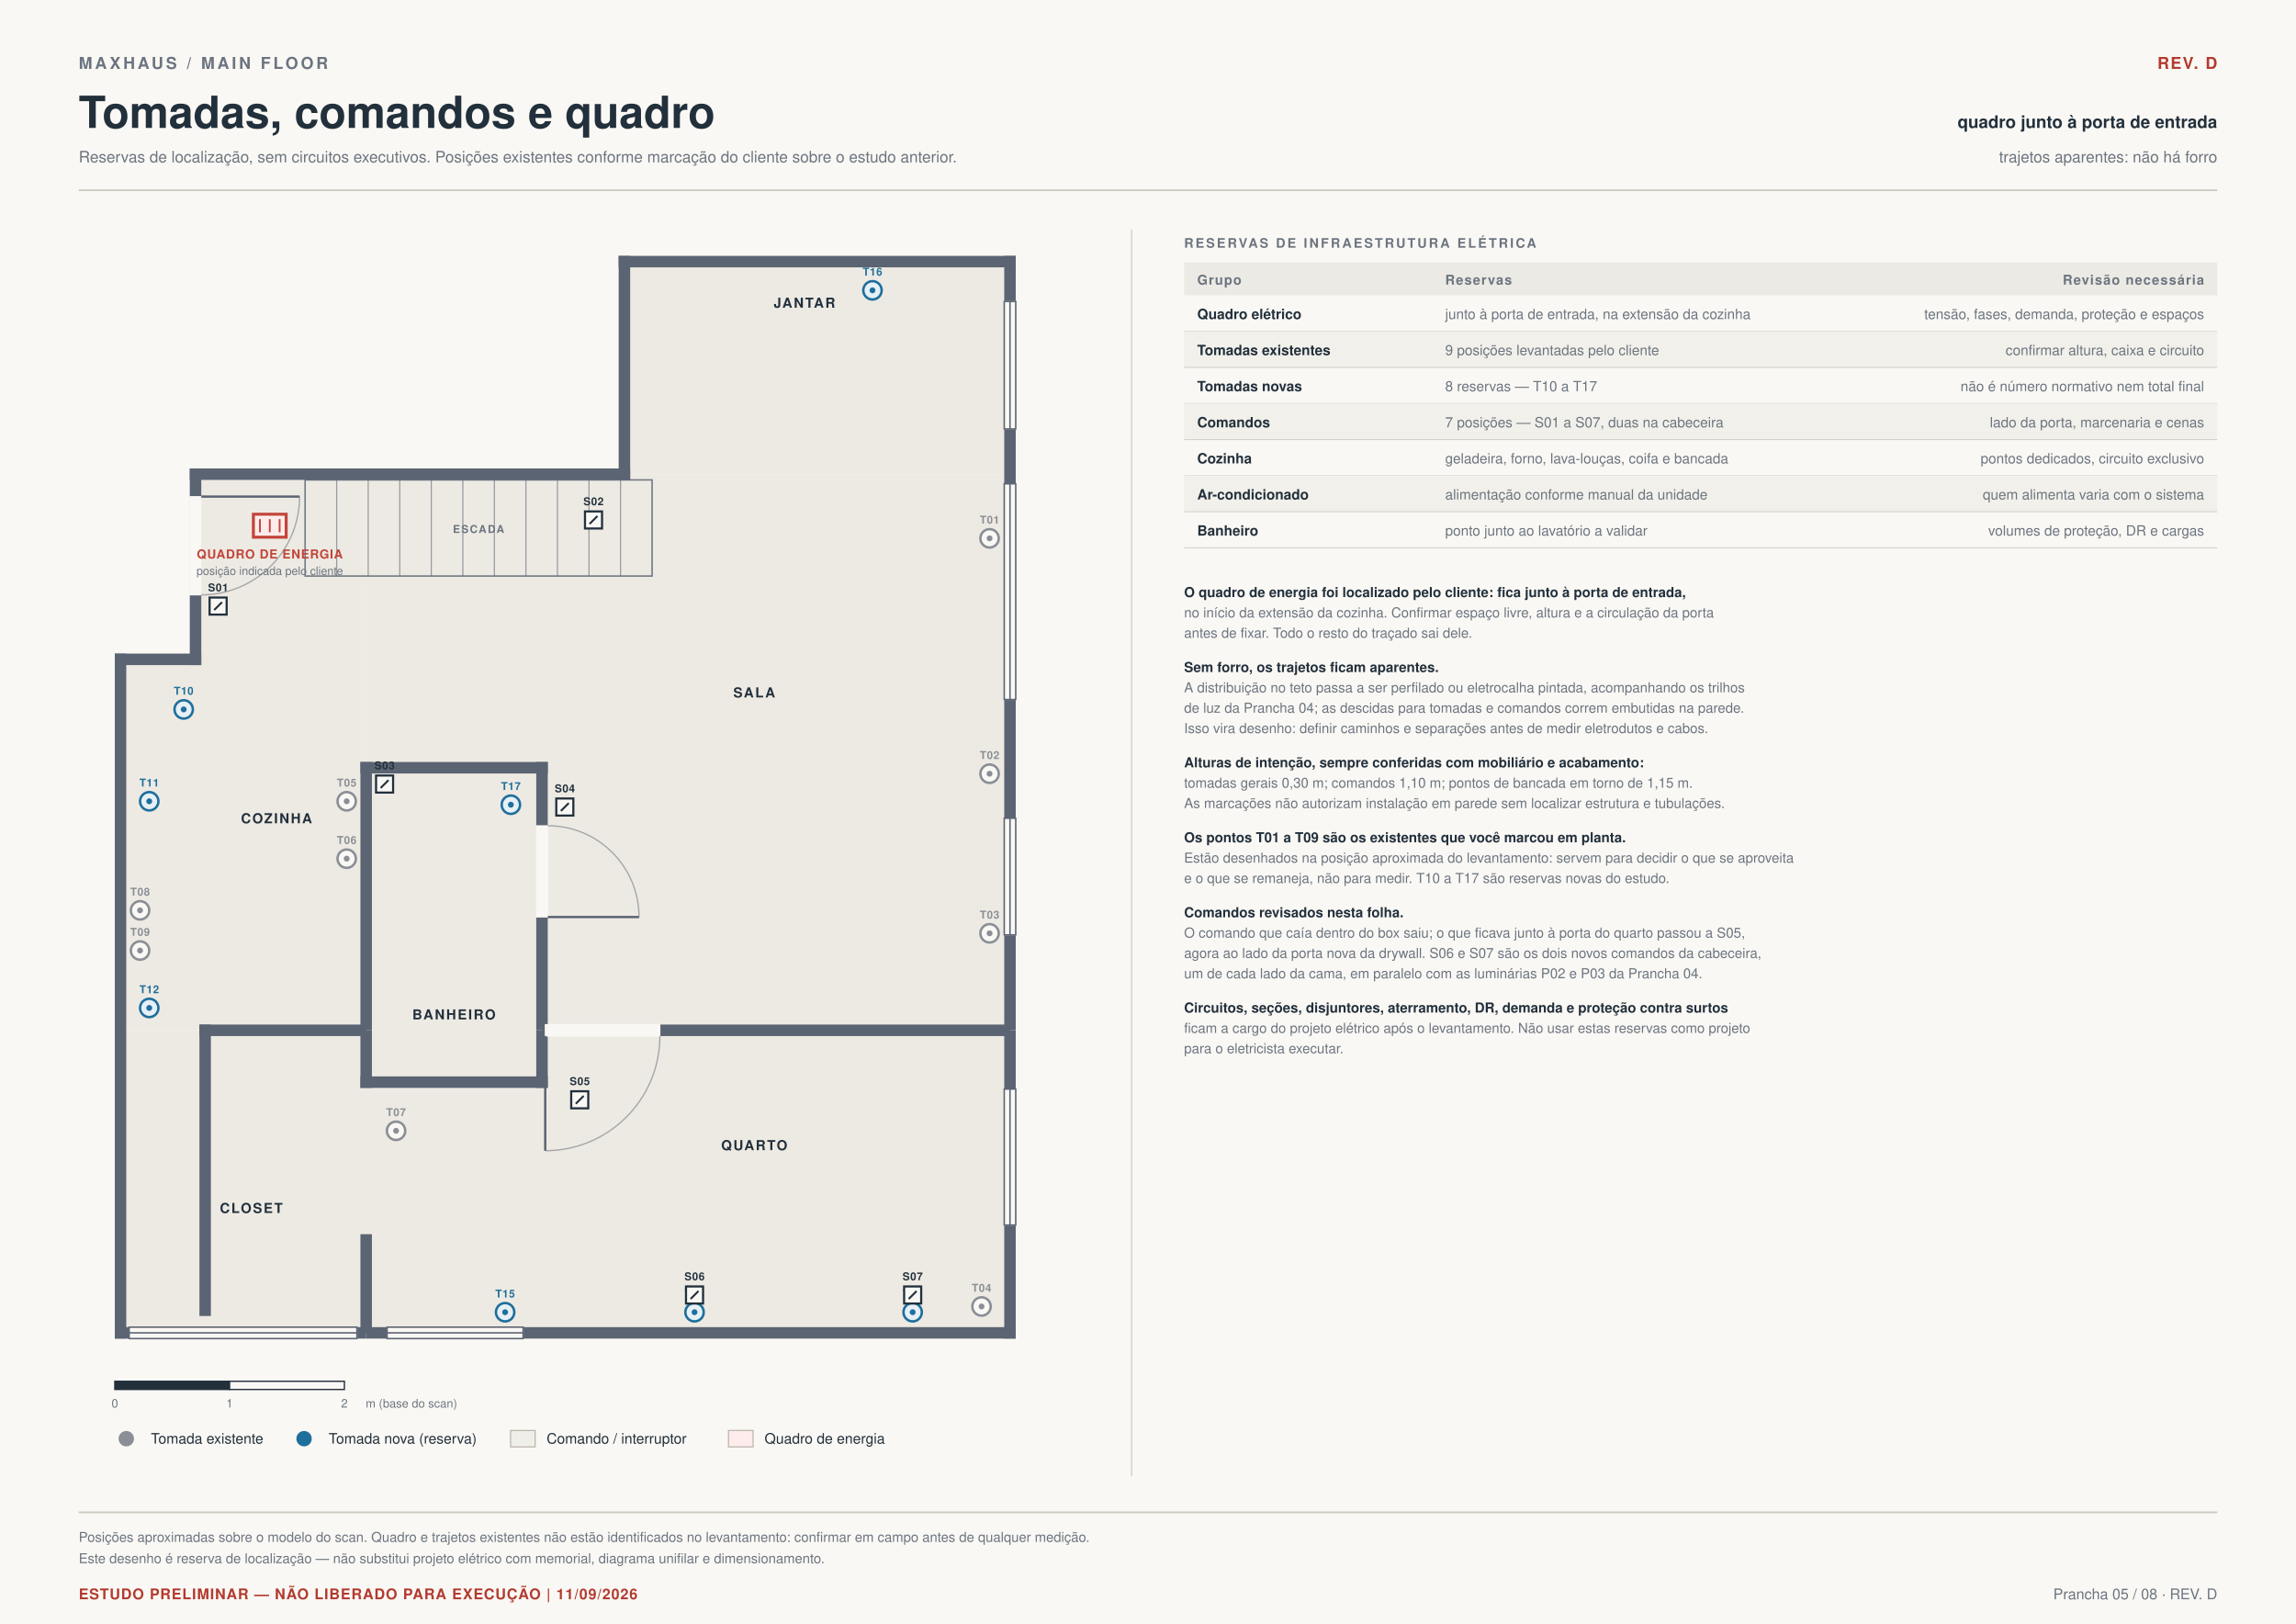
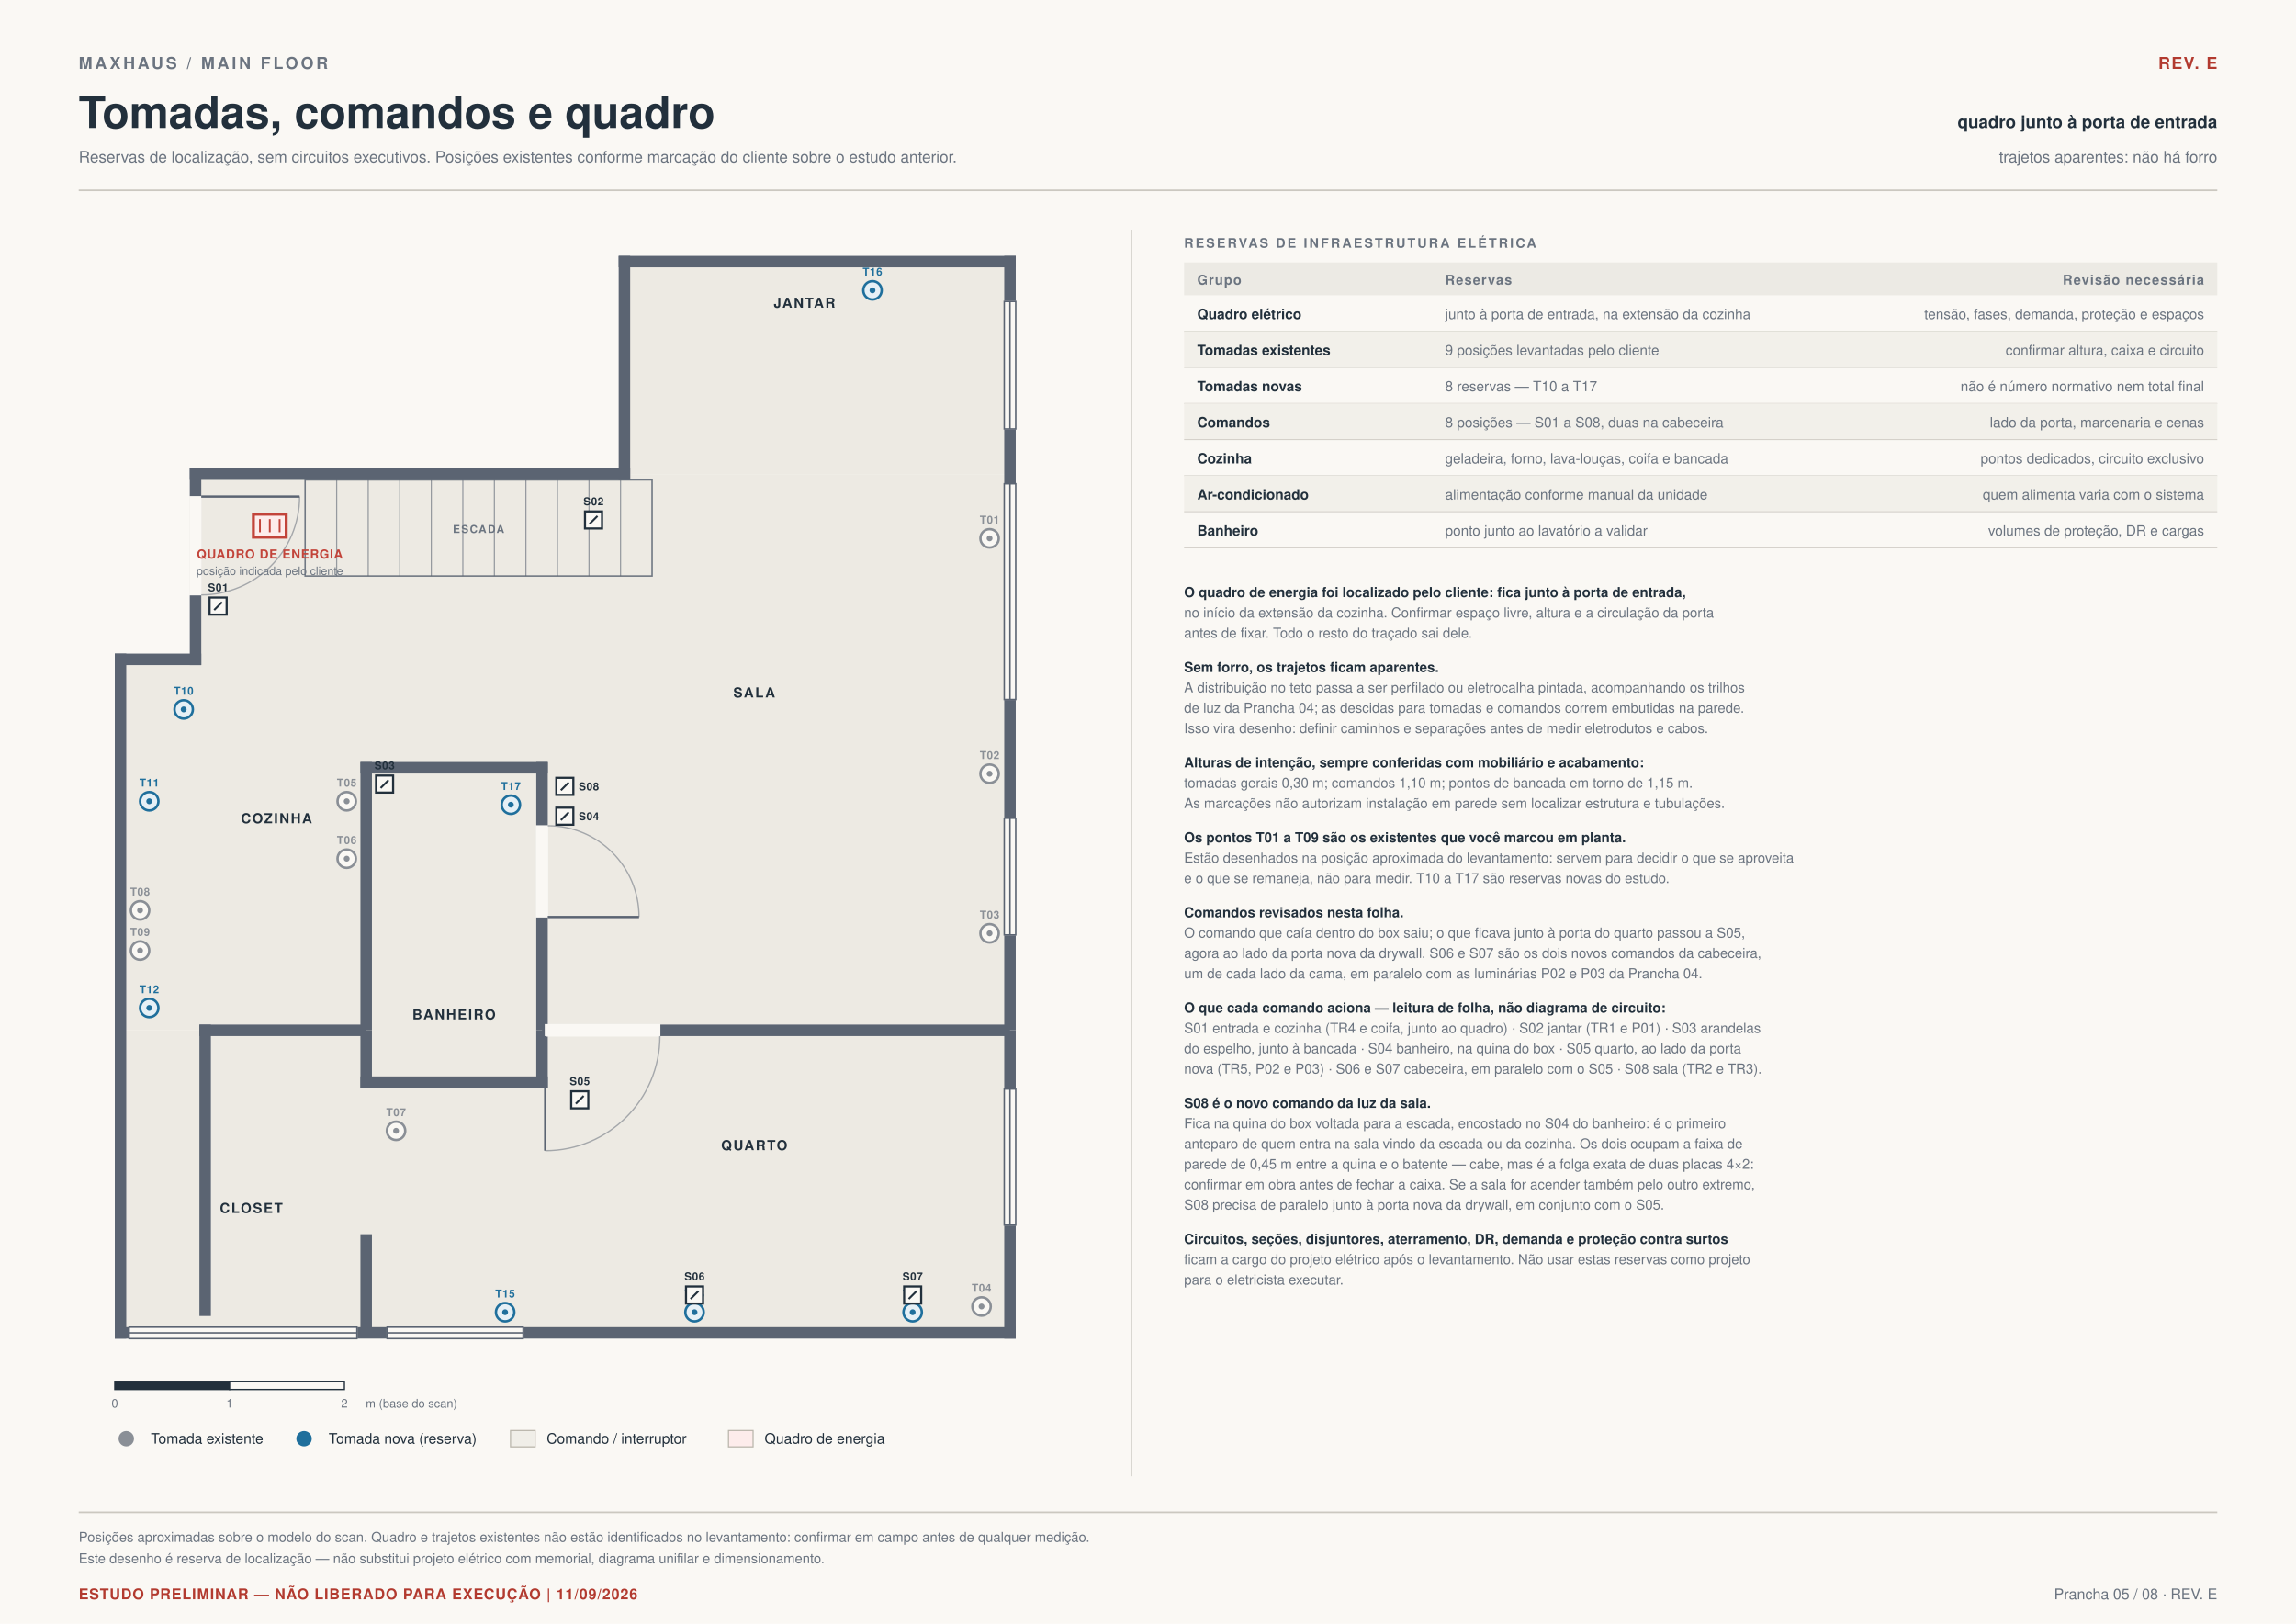
<svg xmlns="http://www.w3.org/2000/svg" viewBox="0 0 1400 990" width="1400" height="990">
  <rect x="0.00" y="0.00" width="1400.00" height="990.00" fill="#faf8f4" />
  <text x="48.0" y="42.0" font-family="'IBM Plex Sans', Helvetica, Arial, sans-serif" font-size="10.0" fill="#6b7480" font-weight="bold" text-anchor="start" letter-spacing="1.60">MAXHAUS / MAIN FLOOR</text>
  <text x="48.0" y="78.0" font-family="'IBM Plex Sans', Helvetica, Arial, sans-serif" font-size="27.0" fill="#22303c" font-weight="bold" text-anchor="start">Tomadas, comandos e quadro</text>
  <text x="48.0" y="99.0" font-family="'IBM Plex Sans', Helvetica, Arial, sans-serif" font-size="9.6" fill="#6b7480" font-weight="normal" text-anchor="start">Reservas de localização, sem circuitos executivos. Posições existentes conforme marcação do cliente sobre o estudo anterior.</text>
-   <text x="1352.0" y="42.0" font-family="'IBM Plex Sans', Helvetica, Arial, sans-serif" font-size="10.0" fill="#b23a2f" font-weight="bold" text-anchor="end" letter-spacing="0.80">REV. D</text>
+   <text x="1352.0" y="42.0" font-family="'IBM Plex Sans', Helvetica, Arial, sans-serif" font-size="10.0" fill="#b23a2f" font-weight="bold" text-anchor="end" letter-spacing="0.80">REV. E</text>
  <text x="1352.0" y="78.0" font-family="'IBM Plex Sans', Helvetica, Arial, sans-serif" font-size="10.5" fill="#22303c" font-weight="bold" text-anchor="end">quadro junto à porta de entrada</text>
  <text x="1352.0" y="99.0" font-family="'IBM Plex Sans', Helvetica, Arial, sans-serif" font-size="9.6" fill="#6b7480" font-weight="normal" text-anchor="end">trajetos aparentes: não há forro</text>
  <line x1="48.00" y1="116.00" x2="1352.00" y2="116.00" stroke="#cbc8c0" stroke-width="1.00" />
  <path d="M380.75 159.56 L615.77 159.56 L615.77 289.10 L380.75 289.10 Z" fill="#edeae3" opacity="1.00" />
  <path d="M223.31 289.10 L615.77 289.10 L615.77 628.06 L330.47 628.06 L330.47 468.01 L223.31 468.01 Z" fill="#edeae3" opacity="1.00" />
  <path d="M119.21 289.10 L223.31 289.10 L223.31 628.06 L73.53 628.06 L73.53 401.94 L119.21 401.94 Z" fill="#edeae3" opacity="1.00" />
  <path d="M73.53 628.06 L223.31 628.06 L223.31 812.64 L73.53 812.64 Z" fill="#edeae3" opacity="1.00" />
  <path d="M330.47 628.06 L615.77 628.06 L615.77 812.64 L223.31 812.64 L223.31 659.80 L330.47 659.80 Z" fill="#edeae3" opacity="1.00" />
  <path d="M223.31 468.01 L330.47 468.01 L330.47 659.80 L223.31 659.80 Z" fill="#edeae3" opacity="1.00" />
  <rect x="377.24" y="156.00" width="242.10" height="6.99" fill="#5b6472" />
  <rect x="115.72" y="285.59" width="268.53" height="6.99" fill="#5b6472" />
  <rect x="115.72" y="285.59" width="7.01" height="119.89" fill="#5b6472" />
  <rect x="70.00" y="398.47" width="52.72" height="7.01" fill="#5b6472" />
  <rect x="121.60" y="624.63" width="101.66" height="7.01" fill="#5b6472" />
  <rect x="223.26" y="809.09" width="396.08" height="6.99" fill="#5b6472" />
  <rect x="219.77" y="628.12" width="7.01" height="35.11" fill="#5b6472" />
  <rect x="219.77" y="464.56" width="7.01" height="163.56" fill="#5b6472" />
  <rect x="330.48" y="624.63" width="285.35" height="7.01" fill="#5b6472" />
  <rect x="326.99" y="464.56" width="7.01" height="163.56" fill="#5b6472" />
  <rect x="612.34" y="628.12" width="7.01" height="187.95" fill="#5b6472" />
  <rect x="121.60" y="624.63" width="6.99" height="177.68" fill="#5b6472" />
  <rect x="70.00" y="809.09" width="153.26" height="6.99" fill="#5b6472" />
  <rect x="219.77" y="752.43" width="7.01" height="60.16" fill="#5b6472" />
  <rect x="377.24" y="156.00" width="7.01" height="136.58" fill="#5b6472" />
  <rect x="326.99" y="628.12" width="7.01" height="35.11" fill="#5b6472" />
  <rect x="612.34" y="156.00" width="7.01" height="472.12" fill="#5b6472" />
  <rect x="70.00" y="398.47" width="6.99" height="417.61" fill="#5b6472" />
  <rect x="219.77" y="464.56" width="114.23" height="7.01" fill="#5b6472" />
  <rect x="219.77" y="656.23" width="114.23" height="7.01" fill="#5b6472" />
  <rect x="612.04" y="183.48" width="7.61" height="78.33" fill="#faf8f4" />
  <rect x="612.34" y="183.78" width="7.01" height="77.73" fill="none" stroke="#5b6472" stroke-width="0.90" />
  <line x1="615.84" y1="183.78" x2="615.84" y2="261.51" stroke="#5b6472" stroke-width="0.90" />
  <rect x="612.04" y="294.63" width="7.61" height="132.14" fill="#faf8f4" />
  <rect x="612.34" y="294.93" width="7.01" height="131.54" fill="none" stroke="#5b6472" stroke-width="0.90" />
  <line x1="615.84" y1="294.93" x2="615.84" y2="426.46" stroke="#5b6472" stroke-width="0.90" />
  <rect x="612.04" y="498.53" width="7.61" height="71.73" fill="#faf8f4" />
  <rect x="612.34" y="498.83" width="7.01" height="71.13" fill="none" stroke="#5b6472" stroke-width="0.90" />
  <line x1="615.84" y1="498.83" x2="615.84" y2="569.96" stroke="#5b6472" stroke-width="0.90" />
  <rect x="612.04" y="663.64" width="7.61" height="83.54" fill="#faf8f4" />
  <rect x="612.34" y="663.94" width="7.01" height="82.94" fill="none" stroke="#5b6472" stroke-width="0.90" />
  <line x1="615.84" y1="663.94" x2="615.84" y2="746.88" stroke="#5b6472" stroke-width="0.90" />
  <rect x="78.44" y="808.79" width="139.50" height="7.59" fill="#faf8f4" />
  <rect x="78.74" y="809.09" width="138.90" height="6.99" fill="none" stroke="#5b6472" stroke-width="0.90" />
  <line x1="78.74" y1="812.58" x2="217.63" y2="812.58" stroke="#5b6472" stroke-width="0.90" />
  <rect x="235.73" y="808.79" width="83.54" height="7.59" fill="#faf8f4" />
  <rect x="236.03" y="809.09" width="82.94" height="6.99" fill="none" stroke="#5b6472" stroke-width="0.90" />
  <line x1="236.03" y1="812.58" x2="318.97" y2="812.58" stroke="#5b6472" stroke-width="0.90" />
  <rect x="115.42" y="302.45" width="7.61" height="60.54" fill="#faf8f4" />
  <line x1="122.72" y1="302.75" x2="182.67" y2="302.75" stroke="#5b6472" stroke-width="1.40" />
  <path d="M 182.67 302.75 A 59.94 59.94 0 0 1 122.72 362.69" fill="none" stroke="#5b6472" stroke-width="0.8" opacity="0.5" />
  <rect x="326.69" y="503.12" width="7.61" height="56.25" fill="#faf8f4" />
  <line x1="333.99" y1="559.07" x2="389.65" y2="559.07" stroke="#5b6472" stroke-width="1.40" />
  <path d="M 389.65 559.07 A 55.65 55.65 0 0 0 333.99 503.42" fill="none" stroke="#5b6472" stroke-width="0.8" opacity="0.5" />
  <rect x="332.16" y="624.33" width="70.51" height="7.61" fill="#faf8f4" />
  <line x1="332.46" y1="631.64" x2="332.46" y2="701.54" stroke="#5b6472" stroke-width="1.40" />
  <path d="M 332.46 701.54 A 69.91 69.91 0 0 0 402.37 631.64" fill="none" stroke="#5b6472" stroke-width="0.8" opacity="0.5" />
  <rect x="186.05" y="292.58" width="211.56" height="58.61" fill="none" stroke="#5b6472" stroke-width="0.90" opacity="0.85" />
  <line x1="205.29" y1="292.58" x2="205.29" y2="351.19" stroke="#5b6472" stroke-width="0.70" opacity="0.60" />
  <line x1="224.52" y1="292.58" x2="224.52" y2="351.19" stroke="#5b6472" stroke-width="0.70" opacity="0.60" />
  <line x1="243.75" y1="292.58" x2="243.75" y2="351.19" stroke="#5b6472" stroke-width="0.70" opacity="0.60" />
  <line x1="262.99" y1="292.58" x2="262.99" y2="351.19" stroke="#5b6472" stroke-width="0.70" opacity="0.60" />
  <line x1="282.22" y1="292.58" x2="282.22" y2="351.19" stroke="#5b6472" stroke-width="0.70" opacity="0.60" />
  <line x1="301.45" y1="292.58" x2="301.45" y2="351.19" stroke="#5b6472" stroke-width="0.70" opacity="0.60" />
  <line x1="320.68" y1="292.58" x2="320.68" y2="351.19" stroke="#5b6472" stroke-width="0.70" opacity="0.60" />
  <line x1="339.92" y1="292.58" x2="339.92" y2="351.19" stroke="#5b6472" stroke-width="0.70" opacity="0.60" />
  <line x1="359.15" y1="292.58" x2="359.15" y2="351.19" stroke="#5b6472" stroke-width="0.70" opacity="0.60" />
  <line x1="378.38" y1="292.58" x2="378.38" y2="351.19" stroke="#5b6472" stroke-width="0.70" opacity="0.60" />
  <text x="291.8" y="324.9" font-family="'IBM Plex Sans', Helvetica, Arial, sans-serif" font-size="6.6" fill="#6b7480" font-weight="bold" text-anchor="middle" letter-spacing="0.80">ESCADA</text>
  <text x="490.5" y="187.6" font-family="'IBM Plex Sans', Helvetica, Arial, sans-serif" font-size="8.4" fill="#22303c" font-weight="bold" text-anchor="middle" letter-spacing="0.90">JANTAR</text>
  <text x="459.9" y="425.2" font-family="'IBM Plex Sans', Helvetica, Arial, sans-serif" font-size="8.4" fill="#22303c" font-weight="bold" text-anchor="middle" letter-spacing="0.90">SALA</text>
  <text x="168.6" y="501.9" font-family="'IBM Plex Sans', Helvetica, Arial, sans-serif" font-size="8.4" fill="#22303c" font-weight="bold" text-anchor="middle" letter-spacing="0.90">COZINHA</text>
  <text x="153.2" y="739.5" font-family="'IBM Plex Sans', Helvetica, Arial, sans-serif" font-size="8.4" fill="#22303c" font-weight="bold" text-anchor="middle" letter-spacing="0.90">CLOSET</text>
  <text x="459.9" y="701.2" font-family="'IBM Plex Sans', Helvetica, Arial, sans-serif" font-size="8.4" fill="#22303c" font-weight="bold" text-anchor="middle" letter-spacing="0.90">QUARTO</text>
  <text x="276.8" y="621.5" font-family="'IBM Plex Sans', Helvetica, Arial, sans-serif" font-size="8.4" fill="#22303c" font-weight="bold" text-anchor="middle" letter-spacing="0.90">BANHEIRO</text>
  <circle cx="603.40" cy="328.20" r="5.60" fill="#faf8f4" stroke="#8a8f96" stroke-width="1.50" />
  <circle cx="603.40" cy="328.20" r="1.80" fill="#8a8f96" />
  <text x="603.4" y="319.2" font-family="'IBM Plex Sans', Helvetica, Arial, sans-serif" font-size="6.6" fill="#8a8f96" font-weight="bold" text-anchor="middle" letter-spacing="0.30">T01</text>
  <circle cx="603.40" cy="471.70" r="5.60" fill="#faf8f4" stroke="#8a8f96" stroke-width="1.50" />
  <circle cx="603.40" cy="471.70" r="1.80" fill="#8a8f96" />
  <text x="603.4" y="462.7" font-family="'IBM Plex Sans', Helvetica, Arial, sans-serif" font-size="6.6" fill="#8a8f96" font-weight="bold" text-anchor="middle" letter-spacing="0.30">T02</text>
  <circle cx="603.40" cy="569.00" r="5.60" fill="#faf8f4" stroke="#8a8f96" stroke-width="1.50" />
  <circle cx="603.40" cy="569.00" r="1.80" fill="#8a8f96" />
  <text x="603.4" y="560.0" font-family="'IBM Plex Sans', Helvetica, Arial, sans-serif" font-size="6.6" fill="#8a8f96" font-weight="bold" text-anchor="middle" letter-spacing="0.30">T03</text>
  <circle cx="598.50" cy="796.50" r="5.60" fill="#faf8f4" stroke="#8a8f96" stroke-width="1.50" />
  <circle cx="598.50" cy="796.50" r="1.80" fill="#8a8f96" />
  <text x="598.5" y="787.5" font-family="'IBM Plex Sans', Helvetica, Arial, sans-serif" font-size="6.6" fill="#8a8f96" font-weight="bold" text-anchor="middle" letter-spacing="0.30">T04</text>
  <circle cx="211.40" cy="488.50" r="5.60" fill="#faf8f4" stroke="#8a8f96" stroke-width="1.50" />
  <circle cx="211.40" cy="488.50" r="1.80" fill="#8a8f96" />
  <text x="211.4" y="479.5" font-family="'IBM Plex Sans', Helvetica, Arial, sans-serif" font-size="6.6" fill="#8a8f96" font-weight="bold" text-anchor="middle" letter-spacing="0.30">T05</text>
  <circle cx="211.40" cy="523.50" r="5.60" fill="#faf8f4" stroke="#8a8f96" stroke-width="1.50" />
  <circle cx="211.40" cy="523.50" r="1.80" fill="#8a8f96" />
  <text x="211.4" y="514.5" font-family="'IBM Plex Sans', Helvetica, Arial, sans-serif" font-size="6.6" fill="#8a8f96" font-weight="bold" text-anchor="middle" letter-spacing="0.30">T06</text>
  <circle cx="241.50" cy="689.40" r="5.60" fill="#faf8f4" stroke="#8a8f96" stroke-width="1.50" />
  <circle cx="241.50" cy="689.40" r="1.80" fill="#8a8f96" />
  <text x="241.5" y="680.4" font-family="'IBM Plex Sans', Helvetica, Arial, sans-serif" font-size="6.6" fill="#8a8f96" font-weight="bold" text-anchor="middle" letter-spacing="0.30">T07</text>
  <circle cx="85.40" cy="555.00" r="5.60" fill="#faf8f4" stroke="#8a8f96" stroke-width="1.50" />
  <circle cx="85.40" cy="555.00" r="1.80" fill="#8a8f96" />
  <text x="85.4" y="546.0" font-family="'IBM Plex Sans', Helvetica, Arial, sans-serif" font-size="6.6" fill="#8a8f96" font-weight="bold" text-anchor="middle" letter-spacing="0.30">T08</text>
  <circle cx="85.40" cy="579.50" r="5.60" fill="#faf8f4" stroke="#8a8f96" stroke-width="1.50" />
  <circle cx="85.40" cy="579.50" r="1.80" fill="#8a8f96" />
  <text x="85.4" y="570.5" font-family="'IBM Plex Sans', Helvetica, Arial, sans-serif" font-size="6.6" fill="#8a8f96" font-weight="bold" text-anchor="middle" letter-spacing="0.30">T09</text>
  <circle cx="112.00" cy="432.50" r="5.60" fill="#e6f0f6" stroke="#1f6f9c" stroke-width="1.50" />
  <circle cx="112.00" cy="432.50" r="1.80" fill="#1f6f9c" />
  <text x="112.0" y="423.5" font-family="'IBM Plex Sans', Helvetica, Arial, sans-serif" font-size="6.6" fill="#1f6f9c" font-weight="bold" text-anchor="middle" letter-spacing="0.30">T10</text>
  <circle cx="91.00" cy="488.50" r="5.60" fill="#e6f0f6" stroke="#1f6f9c" stroke-width="1.50" />
  <circle cx="91.00" cy="488.50" r="1.80" fill="#1f6f9c" />
  <text x="91.0" y="479.5" font-family="'IBM Plex Sans', Helvetica, Arial, sans-serif" font-size="6.6" fill="#1f6f9c" font-weight="bold" text-anchor="middle" letter-spacing="0.30">T11</text>
  <circle cx="91.00" cy="614.50" r="5.60" fill="#e6f0f6" stroke="#1f6f9c" stroke-width="1.50" />
  <circle cx="91.00" cy="614.50" r="1.80" fill="#1f6f9c" />
  <text x="91.0" y="605.5" font-family="'IBM Plex Sans', Helvetica, Arial, sans-serif" font-size="6.6" fill="#1f6f9c" font-weight="bold" text-anchor="middle" letter-spacing="0.30">T12</text>
  <circle cx="423.50" cy="800.00" r="5.60" fill="#e6f0f6" stroke="#1f6f9c" stroke-width="1.50" />
  <circle cx="423.50" cy="800.00" r="1.80" fill="#1f6f9c" />
  <text x="423.5" y="791.0" font-family="'IBM Plex Sans', Helvetica, Arial, sans-serif" font-size="6.6" fill="#1f6f9c" font-weight="bold" text-anchor="middle" letter-spacing="0.30">T13</text>
  <circle cx="556.50" cy="800.00" r="5.60" fill="#e6f0f6" stroke="#1f6f9c" stroke-width="1.50" />
  <circle cx="556.50" cy="800.00" r="1.80" fill="#1f6f9c" />
  <text x="556.5" y="791.0" font-family="'IBM Plex Sans', Helvetica, Arial, sans-serif" font-size="6.6" fill="#1f6f9c" font-weight="bold" text-anchor="middle" letter-spacing="0.30">T14</text>
  <circle cx="308.00" cy="800.00" r="5.60" fill="#e6f0f6" stroke="#1f6f9c" stroke-width="1.50" />
  <circle cx="308.00" cy="800.00" r="1.80" fill="#1f6f9c" />
  <text x="308.0" y="791.0" font-family="'IBM Plex Sans', Helvetica, Arial, sans-serif" font-size="6.6" fill="#1f6f9c" font-weight="bold" text-anchor="middle" letter-spacing="0.30">T15</text>
  <circle cx="532.00" cy="177.00" r="5.60" fill="#e6f0f6" stroke="#1f6f9c" stroke-width="1.50" />
  <circle cx="532.00" cy="177.00" r="1.80" fill="#1f6f9c" />
  <text x="532.0" y="168.0" font-family="'IBM Plex Sans', Helvetica, Arial, sans-serif" font-size="6.6" fill="#1f6f9c" font-weight="bold" text-anchor="middle" letter-spacing="0.30">T16</text>
  <circle cx="311.50" cy="490.60" r="5.60" fill="#e6f0f6" stroke="#1f6f9c" stroke-width="1.50" />
  <circle cx="311.50" cy="490.60" r="1.80" fill="#1f6f9c" />
  <text x="311.5" y="481.6" font-family="'IBM Plex Sans', Helvetica, Arial, sans-serif" font-size="6.6" fill="#1f6f9c" font-weight="bold" text-anchor="middle" letter-spacing="0.30">T17</text>
  <rect x="127.80" y="364.30" width="10.40" height="10.40" fill="#faf8f4" stroke="#22303c" stroke-width="1.30" />
  <line x1="130.60" y1="371.90" x2="135.40" y2="367.10" stroke="#22303c" stroke-width="1.20" />
  <text x="133.0" y="360.5" font-family="'IBM Plex Sans', Helvetica, Arial, sans-serif" font-size="6.6" fill="#22303c" font-weight="bold" text-anchor="middle" letter-spacing="0.30">S01</text>
  <rect x="356.70" y="311.80" width="10.40" height="10.40" fill="#faf8f4" stroke="#22303c" stroke-width="1.30" />
  <line x1="359.50" y1="319.40" x2="364.30" y2="314.60" stroke="#22303c" stroke-width="1.20" />
  <text x="361.9" y="308.0" font-family="'IBM Plex Sans', Helvetica, Arial, sans-serif" font-size="6.6" fill="#22303c" font-weight="bold" text-anchor="middle" letter-spacing="0.30">S02</text>
  <rect x="229.30" y="472.80" width="10.40" height="10.40" fill="#faf8f4" stroke="#22303c" stroke-width="1.30" />
  <line x1="232.10" y1="480.40" x2="236.90" y2="475.60" stroke="#22303c" stroke-width="1.20" />
  <text x="234.5" y="469.0" font-family="'IBM Plex Sans', Helvetica, Arial, sans-serif" font-size="6.6" fill="#22303c" font-weight="bold" text-anchor="middle" letter-spacing="0.30">S03</text>
-   <rect x="339.20" y="486.80" width="10.40" height="10.40" fill="#faf8f4" stroke="#22303c" stroke-width="1.30" />
-   <line x1="342.00" y1="494.40" x2="346.80" y2="489.60" stroke="#22303c" stroke-width="1.20" />
-   <text x="344.4" y="483.0" font-family="'IBM Plex Sans', Helvetica, Arial, sans-serif" font-size="6.6" fill="#22303c" font-weight="bold" text-anchor="middle" letter-spacing="0.30">S04</text>
+   <rect x="339.20" y="492.40" width="10.40" height="10.40" fill="#faf8f4" stroke="#22303c" stroke-width="1.30" />
+   <line x1="342.00" y1="500.00" x2="346.80" y2="495.20" stroke="#22303c" stroke-width="1.20" />
+   <text x="352.9" y="500.0" font-family="'IBM Plex Sans', Helvetica, Arial, sans-serif" font-size="6.6" fill="#22303c" font-weight="bold" text-anchor="start" letter-spacing="0.30">S04</text>
  <rect x="348.30" y="665.30" width="10.40" height="10.40" fill="#faf8f4" stroke="#22303c" stroke-width="1.30" />
  <line x1="351.10" y1="672.90" x2="355.90" y2="668.10" stroke="#22303c" stroke-width="1.20" />
  <text x="353.5" y="661.5" font-family="'IBM Plex Sans', Helvetica, Arial, sans-serif" font-size="6.6" fill="#22303c" font-weight="bold" text-anchor="middle" letter-spacing="0.30">S05</text>
  <rect x="418.30" y="784.30" width="10.40" height="10.40" fill="#faf8f4" stroke="#22303c" stroke-width="1.30" />
  <line x1="421.10" y1="791.90" x2="425.90" y2="787.10" stroke="#22303c" stroke-width="1.20" />
  <text x="423.5" y="780.5" font-family="'IBM Plex Sans', Helvetica, Arial, sans-serif" font-size="6.6" fill="#22303c" font-weight="bold" text-anchor="middle" letter-spacing="0.30">S06</text>
  <rect x="551.30" y="784.30" width="10.40" height="10.40" fill="#faf8f4" stroke="#22303c" stroke-width="1.30" />
  <line x1="554.10" y1="791.90" x2="558.90" y2="787.10" stroke="#22303c" stroke-width="1.20" />
  <text x="556.5" y="780.5" font-family="'IBM Plex Sans', Helvetica, Arial, sans-serif" font-size="6.6" fill="#22303c" font-weight="bold" text-anchor="middle" letter-spacing="0.30">S07</text>
+   <rect x="339.20" y="474.20" width="10.40" height="10.40" fill="#faf8f4" stroke="#22303c" stroke-width="1.30" />
+   <line x1="342.00" y1="481.80" x2="346.80" y2="477.00" stroke="#22303c" stroke-width="1.20" />
+   <text x="352.9" y="481.8" font-family="'IBM Plex Sans', Helvetica, Arial, sans-serif" font-size="6.6" fill="#22303c" font-weight="bold" text-anchor="start" letter-spacing="0.30">S08</text>
  <rect x="154.50" y="313.50" width="20.00" height="14.00" fill="#fdeceb" stroke="#c2443a" stroke-width="1.80" />
  <line x1="158.50" y1="316.50" x2="158.50" y2="324.50" stroke="#c2443a" stroke-width="1.10" />
  <line x1="164.50" y1="316.50" x2="164.50" y2="324.50" stroke="#c2443a" stroke-width="1.10" />
  <line x1="170.50" y1="316.50" x2="170.50" y2="324.50" stroke="#c2443a" stroke-width="1.10" />
  <text x="164.5" y="340.5" font-family="'IBM Plex Sans', Helvetica, Arial, sans-serif" font-size="7.6" fill="#c2443a" font-weight="bold" text-anchor="middle" letter-spacing="0.40">QUADRO DE ENERGIA</text>
  <text x="164.5" y="350.5" font-family="'IBM Plex Sans', Helvetica, Arial, sans-serif" font-size="7.0" fill="#6b7480" font-weight="normal" text-anchor="middle">posição indicada pelo cliente</text>
  <rect x="70.00" y="842.10" width="70.00" height="5.00" fill="#22303c" stroke="#22303c" stroke-width="0.80" />
  <rect x="140.00" y="842.10" width="70.00" height="5.00" fill="#faf8f4" stroke="#22303c" stroke-width="0.80" />
  <text x="70.0" y="858.1" font-family="'IBM Plex Sans', Helvetica, Arial, sans-serif" font-size="7.2" fill="#6b7480" font-weight="normal" text-anchor="middle">0</text>
  <text x="140.0" y="858.1" font-family="'IBM Plex Sans', Helvetica, Arial, sans-serif" font-size="7.2" fill="#6b7480" font-weight="normal" text-anchor="middle">1</text>
  <text x="210.0" y="858.1" font-family="'IBM Plex Sans', Helvetica, Arial, sans-serif" font-size="7.2" fill="#6b7480" font-weight="normal" text-anchor="middle">2</text>
  <text x="223.0" y="858.1" font-family="'IBM Plex Sans', Helvetica, Arial, sans-serif" font-size="7.2" fill="#6b7480" font-weight="normal" text-anchor="start">m   (base do scan)</text>
  <circle cx="77.00" cy="877.10" r="4.20" fill="#8a8f96" stroke="#8a8f96" stroke-width="1.00" />
  <text x="92.0" y="880.1" font-family="'IBM Plex Sans', Helvetica, Arial, sans-serif" font-size="8.8" fill="#22303c" font-weight="normal" text-anchor="start">Tomada existente</text>
  <circle cx="185.40" cy="877.10" r="4.20" fill="#1f6f9c" stroke="#1f6f9c" stroke-width="1.00" />
  <text x="200.4" y="880.1" font-family="'IBM Plex Sans', Helvetica, Arial, sans-serif" font-size="8.8" fill="#22303c" font-weight="normal" text-anchor="start">Tomada nova (reserva)</text>
  <rect x="311.30" y="872.10" width="15.00" height="10.00" fill="#f0eee8" stroke="#b9b5ab" stroke-width="0.70" />
  <text x="333.3" y="880.1" font-family="'IBM Plex Sans', Helvetica, Arial, sans-serif" font-size="8.8" fill="#22303c" font-weight="normal" text-anchor="start">Comando / interruptor</text>
  <rect x="444.20" y="872.10" width="15.00" height="10.00" fill="#fdeceb" stroke="#b9b5ab" stroke-width="0.70" />
  <text x="466.2" y="880.1" font-family="'IBM Plex Sans', Helvetica, Arial, sans-serif" font-size="8.8" fill="#22303c" font-weight="normal" text-anchor="start">Quadro de energia</text>
  <line x1="690.00" y1="140.00" x2="690.00" y2="900.00" stroke="#cbc8c0" stroke-width="0.80" opacity="0.80" />
  <text x="722.0" y="151.0" font-family="'IBM Plex Sans', Helvetica, Arial, sans-serif" font-size="8.0" fill="#6b7480" font-weight="bold" text-anchor="start" letter-spacing="1.20">RESERVAS DE INFRAESTRUTURA ELÉTRICA</text>
  <rect x="722.00" y="160.00" width="630.00" height="20.00" fill="#eceae4" />
  <text x="730.0" y="173.5" font-family="'IBM Plex Sans', Helvetica, Arial, sans-serif" font-size="8.2" fill="#6b7480" font-weight="bold" text-anchor="start" letter-spacing="0.60">Grupo</text>
  <text x="881.2" y="173.5" font-family="'IBM Plex Sans', Helvetica, Arial, sans-serif" font-size="8.2" fill="#6b7480" font-weight="bold" text-anchor="start" letter-spacing="0.60">Reservas</text>
  <text x="1344.0" y="173.5" font-family="'IBM Plex Sans', Helvetica, Arial, sans-serif" font-size="8.2" fill="#6b7480" font-weight="bold" text-anchor="end" letter-spacing="0.60">Revisão necessária</text>
  <text x="730.0" y="194.5" font-family="'IBM Plex Sans', Helvetica, Arial, sans-serif" font-size="8.6" fill="#22303c" font-weight="bold" text-anchor="start">Quadro elétrico</text>
  <text x="881.2" y="194.5" font-family="'IBM Plex Sans', Helvetica, Arial, sans-serif" font-size="8.6" fill="#6b7480" font-weight="normal" text-anchor="start">junto à porta de entrada, na extensão da cozinha</text>
  <text x="1344.0" y="194.5" font-family="'IBM Plex Sans', Helvetica, Arial, sans-serif" font-size="8.6" fill="#6b7480" font-weight="normal" text-anchor="end">tensão, fases, demanda, proteção e espaços</text>
  <line x1="722.00" y1="202.00" x2="1352.00" y2="202.00" stroke="#cbc8c0" stroke-width="0.60" opacity="0.80" />
  <rect x="722.00" y="202.00" width="630.00" height="22.00" fill="#f2f0ea" />
  <text x="730.0" y="216.5" font-family="'IBM Plex Sans', Helvetica, Arial, sans-serif" font-size="8.6" fill="#22303c" font-weight="bold" text-anchor="start">Tomadas existentes</text>
  <text x="881.2" y="216.5" font-family="'IBM Plex Sans', Helvetica, Arial, sans-serif" font-size="8.6" fill="#6b7480" font-weight="normal" text-anchor="start">9 posições levantadas pelo cliente</text>
  <text x="1344.0" y="216.5" font-family="'IBM Plex Sans', Helvetica, Arial, sans-serif" font-size="8.6" fill="#6b7480" font-weight="normal" text-anchor="end">confirmar altura, caixa e circuito</text>
  <line x1="722.00" y1="224.00" x2="1352.00" y2="224.00" stroke="#cbc8c0" stroke-width="0.60" opacity="0.80" />
  <text x="730.0" y="238.5" font-family="'IBM Plex Sans', Helvetica, Arial, sans-serif" font-size="8.6" fill="#22303c" font-weight="bold" text-anchor="start">Tomadas novas</text>
  <text x="881.2" y="238.5" font-family="'IBM Plex Sans', Helvetica, Arial, sans-serif" font-size="8.6" fill="#6b7480" font-weight="normal" text-anchor="start">8 reservas — T10 a T17</text>
  <text x="1344.0" y="238.5" font-family="'IBM Plex Sans', Helvetica, Arial, sans-serif" font-size="8.6" fill="#6b7480" font-weight="normal" text-anchor="end">não é número normativo nem total final</text>
  <line x1="722.00" y1="246.00" x2="1352.00" y2="246.00" stroke="#cbc8c0" stroke-width="0.60" opacity="0.80" />
  <rect x="722.00" y="246.00" width="630.00" height="22.00" fill="#f2f0ea" />
  <text x="730.0" y="260.5" font-family="'IBM Plex Sans', Helvetica, Arial, sans-serif" font-size="8.6" fill="#22303c" font-weight="bold" text-anchor="start">Comandos</text>
-   <text x="881.2" y="260.5" font-family="'IBM Plex Sans', Helvetica, Arial, sans-serif" font-size="8.6" fill="#6b7480" font-weight="normal" text-anchor="start">7 posições — S01 a S07, duas na cabeceira</text>
+   <text x="881.2" y="260.5" font-family="'IBM Plex Sans', Helvetica, Arial, sans-serif" font-size="8.6" fill="#6b7480" font-weight="normal" text-anchor="start">8 posições — S01 a S08, duas na cabeceira</text>
  <text x="1344.0" y="260.5" font-family="'IBM Plex Sans', Helvetica, Arial, sans-serif" font-size="8.6" fill="#6b7480" font-weight="normal" text-anchor="end">lado da porta, marcenaria e cenas</text>
  <line x1="722.00" y1="268.00" x2="1352.00" y2="268.00" stroke="#cbc8c0" stroke-width="0.60" opacity="0.80" />
  <text x="730.0" y="282.5" font-family="'IBM Plex Sans', Helvetica, Arial, sans-serif" font-size="8.6" fill="#22303c" font-weight="bold" text-anchor="start">Cozinha</text>
  <text x="881.2" y="282.5" font-family="'IBM Plex Sans', Helvetica, Arial, sans-serif" font-size="8.6" fill="#6b7480" font-weight="normal" text-anchor="start">geladeira, forno, lava-louças, coifa e bancada</text>
  <text x="1344.0" y="282.5" font-family="'IBM Plex Sans', Helvetica, Arial, sans-serif" font-size="8.6" fill="#6b7480" font-weight="normal" text-anchor="end">pontos dedicados, circuito exclusivo</text>
  <line x1="722.00" y1="290.00" x2="1352.00" y2="290.00" stroke="#cbc8c0" stroke-width="0.60" opacity="0.80" />
  <rect x="722.00" y="290.00" width="630.00" height="22.00" fill="#f2f0ea" />
  <text x="730.0" y="304.5" font-family="'IBM Plex Sans', Helvetica, Arial, sans-serif" font-size="8.6" fill="#22303c" font-weight="bold" text-anchor="start">Ar-condicionado</text>
  <text x="881.2" y="304.5" font-family="'IBM Plex Sans', Helvetica, Arial, sans-serif" font-size="8.6" fill="#6b7480" font-weight="normal" text-anchor="start">alimentação conforme manual da unidade</text>
  <text x="1344.0" y="304.5" font-family="'IBM Plex Sans', Helvetica, Arial, sans-serif" font-size="8.6" fill="#6b7480" font-weight="normal" text-anchor="end">quem alimenta varia com o sistema</text>
  <line x1="722.00" y1="312.00" x2="1352.00" y2="312.00" stroke="#cbc8c0" stroke-width="0.60" opacity="0.80" />
  <text x="730.0" y="326.5" font-family="'IBM Plex Sans', Helvetica, Arial, sans-serif" font-size="8.6" fill="#22303c" font-weight="bold" text-anchor="start">Banheiro</text>
  <text x="881.2" y="326.5" font-family="'IBM Plex Sans', Helvetica, Arial, sans-serif" font-size="8.6" fill="#6b7480" font-weight="normal" text-anchor="start">ponto junto ao lavatório a validar</text>
  <text x="1344.0" y="326.5" font-family="'IBM Plex Sans', Helvetica, Arial, sans-serif" font-size="8.6" fill="#6b7480" font-weight="normal" text-anchor="end">volumes de proteção, DR e cargas</text>
  <line x1="722.00" y1="334.00" x2="1352.00" y2="334.00" stroke="#cbc8c0" stroke-width="0.60" opacity="0.80" />
  <text x="722.0" y="364.0" font-family="'IBM Plex Sans', Helvetica, Arial, sans-serif" font-size="8.4" fill="#22303c" font-weight="bold" text-anchor="start">O quadro de energia foi localizado pelo cliente: fica junto à porta de entrada,</text>
  <text x="722.0" y="376.4" font-family="'IBM Plex Sans', Helvetica, Arial, sans-serif" font-size="8.4" fill="#6b7480" font-weight="normal" text-anchor="start">no início da extensão da cozinha. Confirmar espaço livre, altura e a circulação da porta</text>
  <text x="722.0" y="388.8" font-family="'IBM Plex Sans', Helvetica, Arial, sans-serif" font-size="8.4" fill="#6b7480" font-weight="normal" text-anchor="start">antes de fixar. Todo o resto do traçado sai dele.</text>
  <text x="722.0" y="409.7" font-family="'IBM Plex Sans', Helvetica, Arial, sans-serif" font-size="8.4" fill="#22303c" font-weight="bold" text-anchor="start">Sem forro, os trajetos ficam aparentes.</text>
  <text x="722.0" y="422.1" font-family="'IBM Plex Sans', Helvetica, Arial, sans-serif" font-size="8.4" fill="#6b7480" font-weight="normal" text-anchor="start">A distribuição no teto passa a ser perfilado ou eletrocalha pintada, acompanhando os trilhos</text>
  <text x="722.0" y="434.5" font-family="'IBM Plex Sans', Helvetica, Arial, sans-serif" font-size="8.4" fill="#6b7480" font-weight="normal" text-anchor="start">de luz da Prancha 04; as descidas para tomadas e comandos correm embutidas na parede.</text>
  <text x="722.0" y="446.9" font-family="'IBM Plex Sans', Helvetica, Arial, sans-serif" font-size="8.4" fill="#6b7480" font-weight="normal" text-anchor="start">Isso vira desenho: definir caminhos e separações antes de medir eletrodutos e cabos.</text>
  <text x="722.0" y="467.8" font-family="'IBM Plex Sans', Helvetica, Arial, sans-serif" font-size="8.4" fill="#22303c" font-weight="bold" text-anchor="start">Alturas de intenção, sempre conferidas com mobiliário e acabamento:</text>
  <text x="722.0" y="480.2" font-family="'IBM Plex Sans', Helvetica, Arial, sans-serif" font-size="8.4" fill="#6b7480" font-weight="normal" text-anchor="start">tomadas gerais 0,30 m; comandos 1,10 m; pontos de bancada em torno de 1,15 m.</text>
  <text x="722.0" y="492.6" font-family="'IBM Plex Sans', Helvetica, Arial, sans-serif" font-size="8.4" fill="#6b7480" font-weight="normal" text-anchor="start">As marcações não autorizam instalação em parede sem localizar estrutura e tubulações.</text>
  <text x="722.0" y="513.5" font-family="'IBM Plex Sans', Helvetica, Arial, sans-serif" font-size="8.4" fill="#22303c" font-weight="bold" text-anchor="start">Os pontos T01 a T09 são os existentes que você marcou em planta.</text>
  <text x="722.0" y="525.9" font-family="'IBM Plex Sans', Helvetica, Arial, sans-serif" font-size="8.4" fill="#6b7480" font-weight="normal" text-anchor="start">Estão desenhados na posição aproximada do levantamento: servem para decidir o que se aproveita</text>
  <text x="722.0" y="538.3" font-family="'IBM Plex Sans', Helvetica, Arial, sans-serif" font-size="8.4" fill="#6b7480" font-weight="normal" text-anchor="start">e o que se remaneja, não para medir. T10 a T17 são reservas novas do estudo.</text>
  <text x="722.0" y="559.2" font-family="'IBM Plex Sans', Helvetica, Arial, sans-serif" font-size="8.4" fill="#22303c" font-weight="bold" text-anchor="start">Comandos revisados nesta folha.</text>
  <text x="722.0" y="571.6" font-family="'IBM Plex Sans', Helvetica, Arial, sans-serif" font-size="8.4" fill="#6b7480" font-weight="normal" text-anchor="start">O comando que caía dentro do box saiu; o que ficava junto à porta do quarto passou a S05,</text>
  <text x="722.0" y="584.0" font-family="'IBM Plex Sans', Helvetica, Arial, sans-serif" font-size="8.4" fill="#6b7480" font-weight="normal" text-anchor="start">agora ao lado da porta nova da drywall. S06 e S07 são os dois novos comandos da cabeceira,</text>
  <text x="722.0" y="596.4" font-family="'IBM Plex Sans', Helvetica, Arial, sans-serif" font-size="8.4" fill="#6b7480" font-weight="normal" text-anchor="start">um de cada lado da cama, em paralelo com as luminárias P02 e P03 da Prancha 04.</text>
-   <text x="722.0" y="617.3" font-family="'IBM Plex Sans', Helvetica, Arial, sans-serif" font-size="8.4" fill="#22303c" font-weight="bold" text-anchor="start">Circuitos, seções, disjuntores, aterramento, DR, demanda e proteção contra surtos</text>
-   <text x="722.0" y="629.7" font-family="'IBM Plex Sans', Helvetica, Arial, sans-serif" font-size="8.4" fill="#6b7480" font-weight="normal" text-anchor="start">ficam a cargo do projeto elétrico após o levantamento. Não usar estas reservas como projeto</text>
-   <text x="722.0" y="642.1" font-family="'IBM Plex Sans', Helvetica, Arial, sans-serif" font-size="8.4" fill="#6b7480" font-weight="normal" text-anchor="start">para o eletricista executar.</text>
+   <text x="722.0" y="617.3" font-family="'IBM Plex Sans', Helvetica, Arial, sans-serif" font-size="8.4" fill="#22303c" font-weight="bold" text-anchor="start">O que cada comando aciona — leitura de folha, não diagrama de circuito:</text>
+   <text x="722.0" y="629.7" font-family="'IBM Plex Sans', Helvetica, Arial, sans-serif" font-size="8.4" fill="#6b7480" font-weight="normal" text-anchor="start">S01 entrada e cozinha (TR4 e coifa, junto ao quadro) · S02 jantar (TR1 e P01) · S03 arandelas</text>
+   <text x="722.0" y="642.1" font-family="'IBM Plex Sans', Helvetica, Arial, sans-serif" font-size="8.4" fill="#6b7480" font-weight="normal" text-anchor="start">do espelho, junto à bancada · S04 banheiro, na quina do box · S05 quarto, ao lado da porta</text>
+   <text x="722.0" y="654.5" font-family="'IBM Plex Sans', Helvetica, Arial, sans-serif" font-size="8.4" fill="#6b7480" font-weight="normal" text-anchor="start">nova (TR5, P02 e P03) · S06 e S07 cabeceira, em paralelo com o S05 · S08 sala (TR2 e TR3).</text>
+   <text x="722.0" y="675.4" font-family="'IBM Plex Sans', Helvetica, Arial, sans-serif" font-size="8.4" fill="#22303c" font-weight="bold" text-anchor="start">S08 é o novo comando da luz da sala.</text>
+   <text x="722.0" y="687.8" font-family="'IBM Plex Sans', Helvetica, Arial, sans-serif" font-size="8.4" fill="#6b7480" font-weight="normal" text-anchor="start">Fica na quina do box voltada para a escada, encostado no S04 do banheiro: é o primeiro</text>
+   <text x="722.0" y="700.2" font-family="'IBM Plex Sans', Helvetica, Arial, sans-serif" font-size="8.4" fill="#6b7480" font-weight="normal" text-anchor="start">anteparo de quem entra na sala vindo da escada ou da cozinha. Os dois ocupam a faixa de</text>
+   <text x="722.0" y="712.6" font-family="'IBM Plex Sans', Helvetica, Arial, sans-serif" font-size="8.4" fill="#6b7480" font-weight="normal" text-anchor="start">parede de 0,45 m entre a quina e o batente — cabe, mas é a folga exata de duas placas 4×2:</text>
+   <text x="722.0" y="725.0" font-family="'IBM Plex Sans', Helvetica, Arial, sans-serif" font-size="8.4" fill="#6b7480" font-weight="normal" text-anchor="start">confirmar em obra antes de fechar a caixa. Se a sala for acender também pelo outro extremo,</text>
+   <text x="722.0" y="737.4" font-family="'IBM Plex Sans', Helvetica, Arial, sans-serif" font-size="8.4" fill="#6b7480" font-weight="normal" text-anchor="start">S08 precisa de paralelo junto à porta nova da drywall, em conjunto com o S05.</text>
+   <text x="722.0" y="758.3" font-family="'IBM Plex Sans', Helvetica, Arial, sans-serif" font-size="8.4" fill="#22303c" font-weight="bold" text-anchor="start">Circuitos, seções, disjuntores, aterramento, DR, demanda e proteção contra surtos</text>
+   <text x="722.0" y="770.7" font-family="'IBM Plex Sans', Helvetica, Arial, sans-serif" font-size="8.4" fill="#6b7480" font-weight="normal" text-anchor="start">ficam a cargo do projeto elétrico após o levantamento. Não usar estas reservas como projeto</text>
+   <text x="722.0" y="783.1" font-family="'IBM Plex Sans', Helvetica, Arial, sans-serif" font-size="8.4" fill="#6b7480" font-weight="normal" text-anchor="start">para o eletricista executar.</text>
  <line x1="48.00" y1="922.00" x2="1352.00" y2="922.00" stroke="#cbc8c0" stroke-width="1.00" />
  <text x="48.0" y="940.0" font-family="'IBM Plex Sans', Helvetica, Arial, sans-serif" font-size="8.3" fill="#6b7480" font-weight="normal" text-anchor="start">Posições aproximadas sobre o modelo do scan. Quadro e trajetos existentes não estão identificados no levantamento: confirmar em campo antes de qualquer medição.</text>
  <text x="48.0" y="953.0" font-family="'IBM Plex Sans', Helvetica, Arial, sans-serif" font-size="8.3" fill="#6b7480" font-weight="normal" text-anchor="start">Este desenho é reserva de localização — não substitui projeto elétrico com memorial, diagrama unifilar e dimensionamento.</text>
  <text x="48.0" y="975.0" font-family="'IBM Plex Sans', Helvetica, Arial, sans-serif" font-size="9.0" fill="#b23a2f" font-weight="bold" text-anchor="start" letter-spacing="0.50">ESTUDO PRELIMINAR — NÃO LIBERADO PARA EXECUÇÃO   |   11/09/2026</text>
-   <text x="1352.0" y="975.0" font-family="'IBM Plex Sans', Helvetica, Arial, sans-serif" font-size="9.0" fill="#6b7480" font-weight="normal" text-anchor="end">Prancha 05 / 08   ·   REV. D</text>
+   <text x="1352.0" y="975.0" font-family="'IBM Plex Sans', Helvetica, Arial, sans-serif" font-size="9.0" fill="#6b7480" font-weight="normal" text-anchor="end">Prancha 05 / 08   ·   REV. E</text>
</svg>
